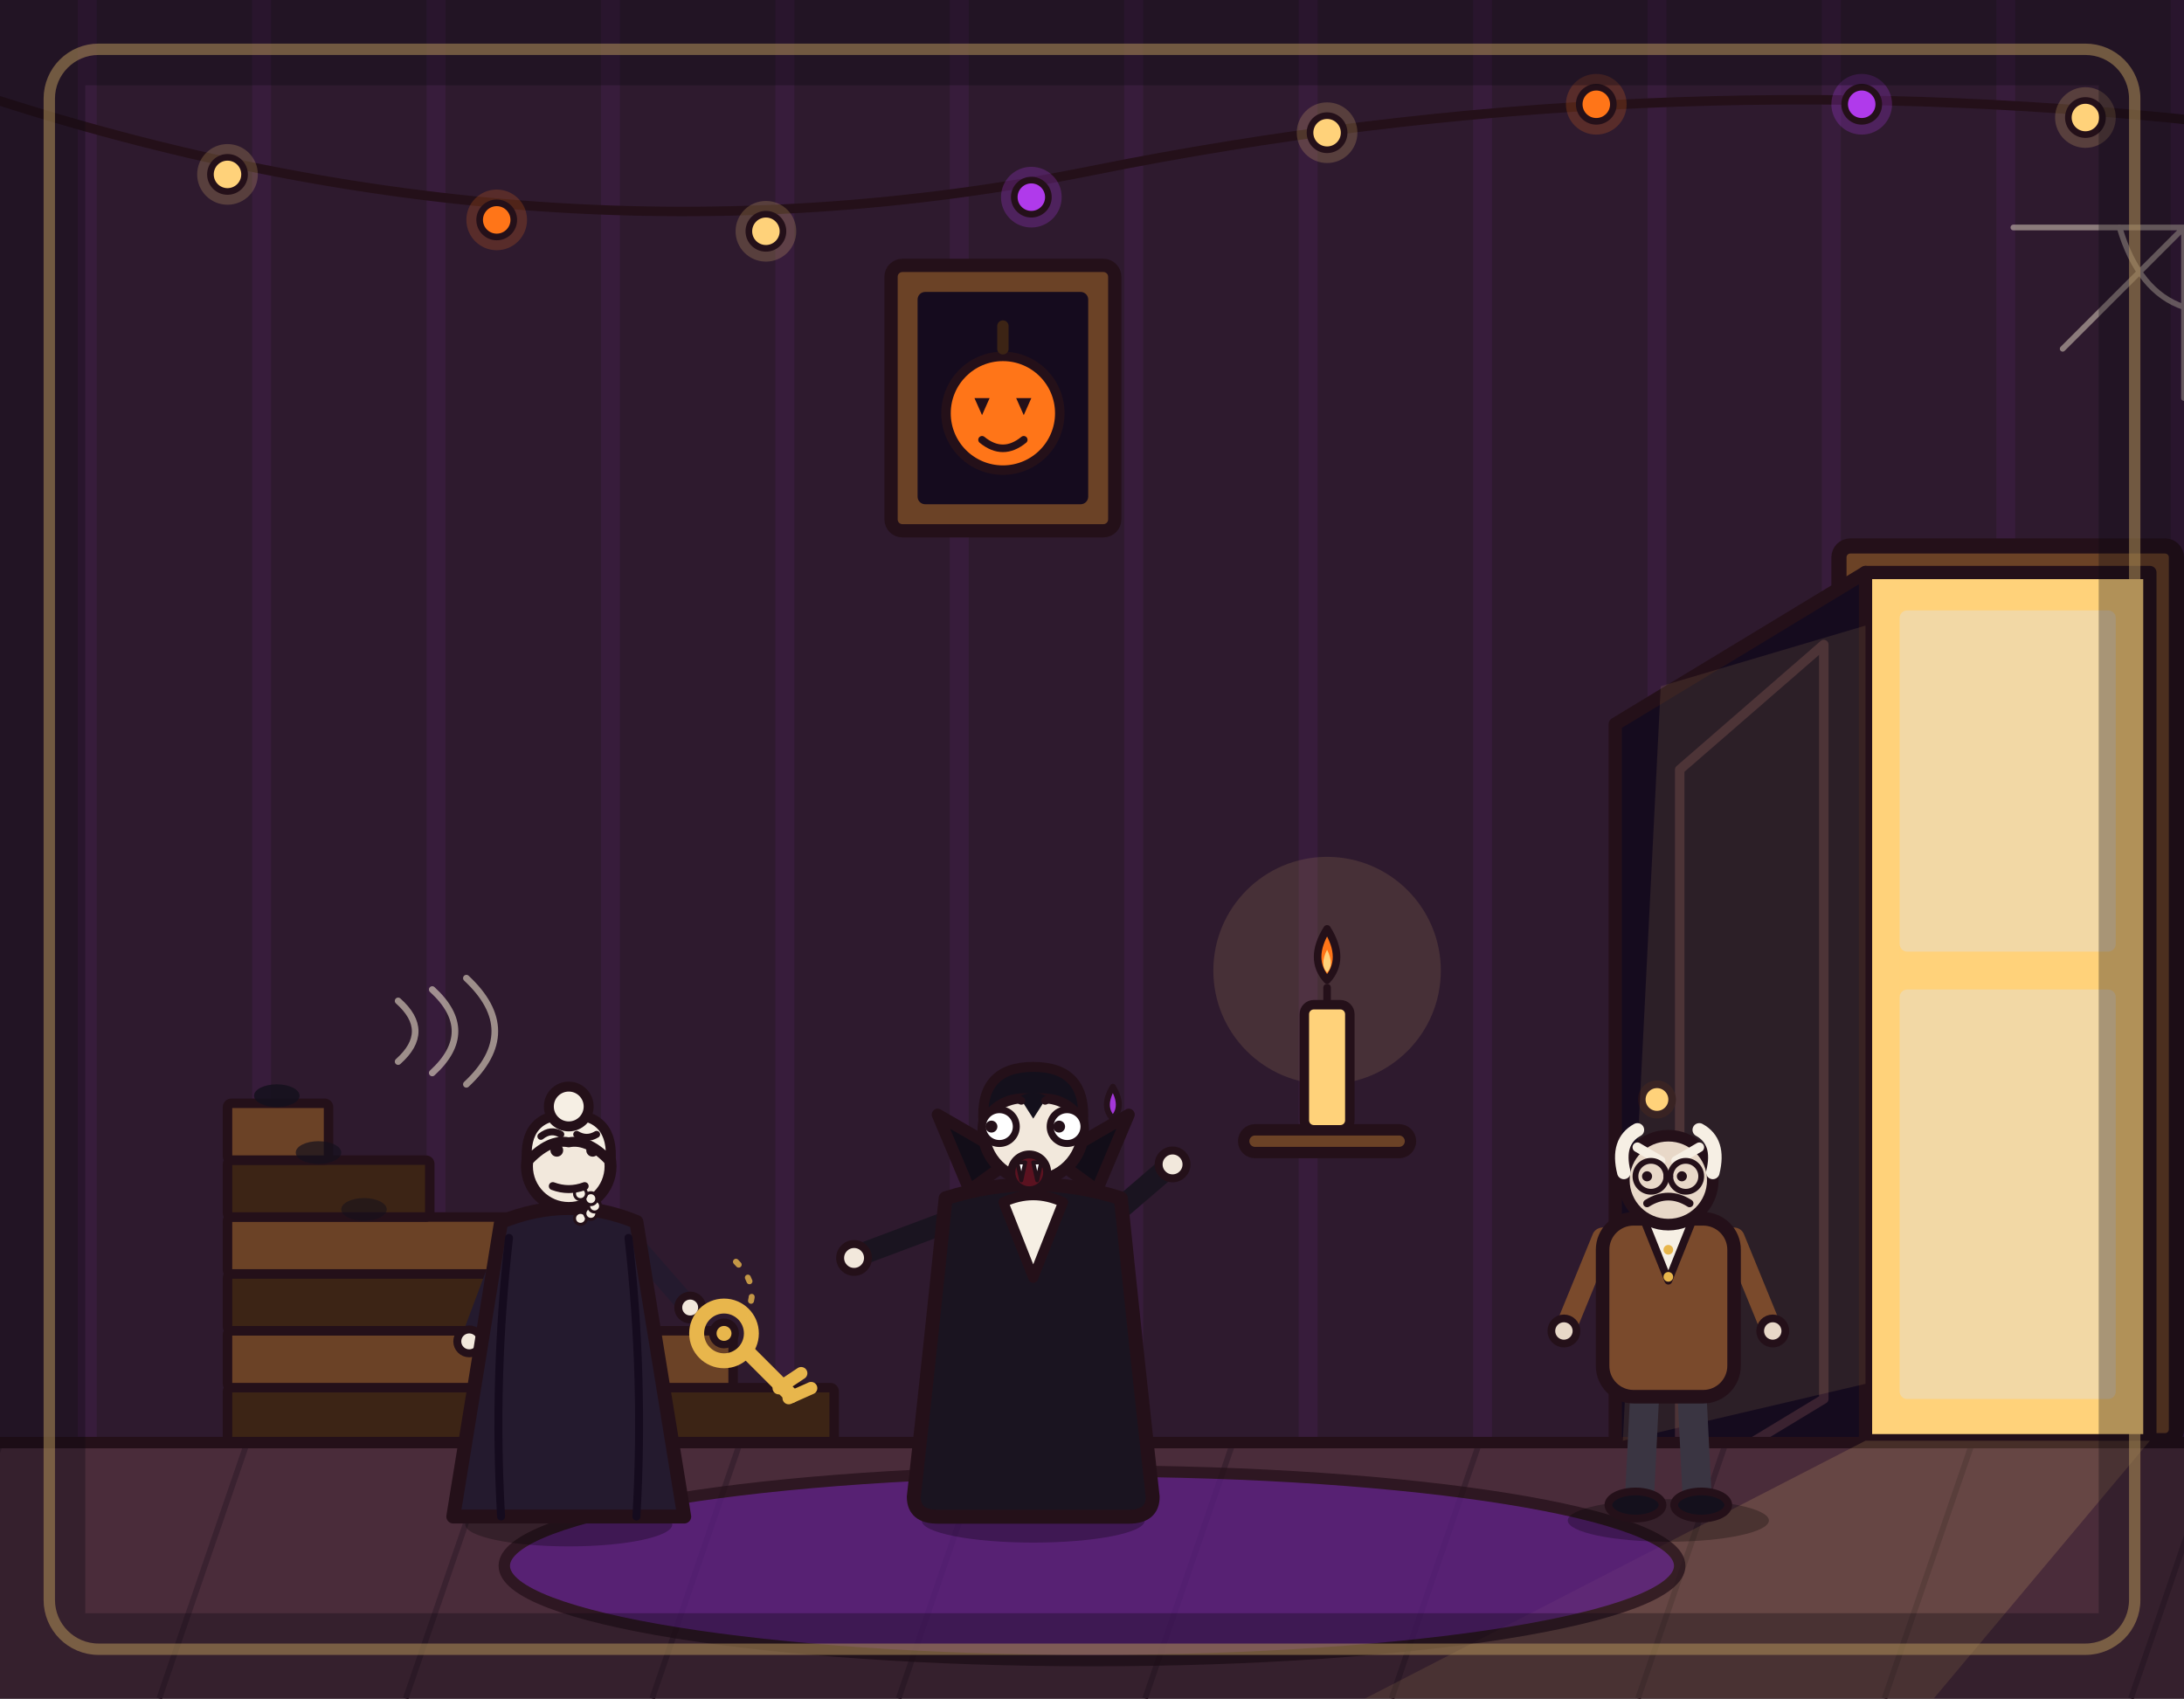
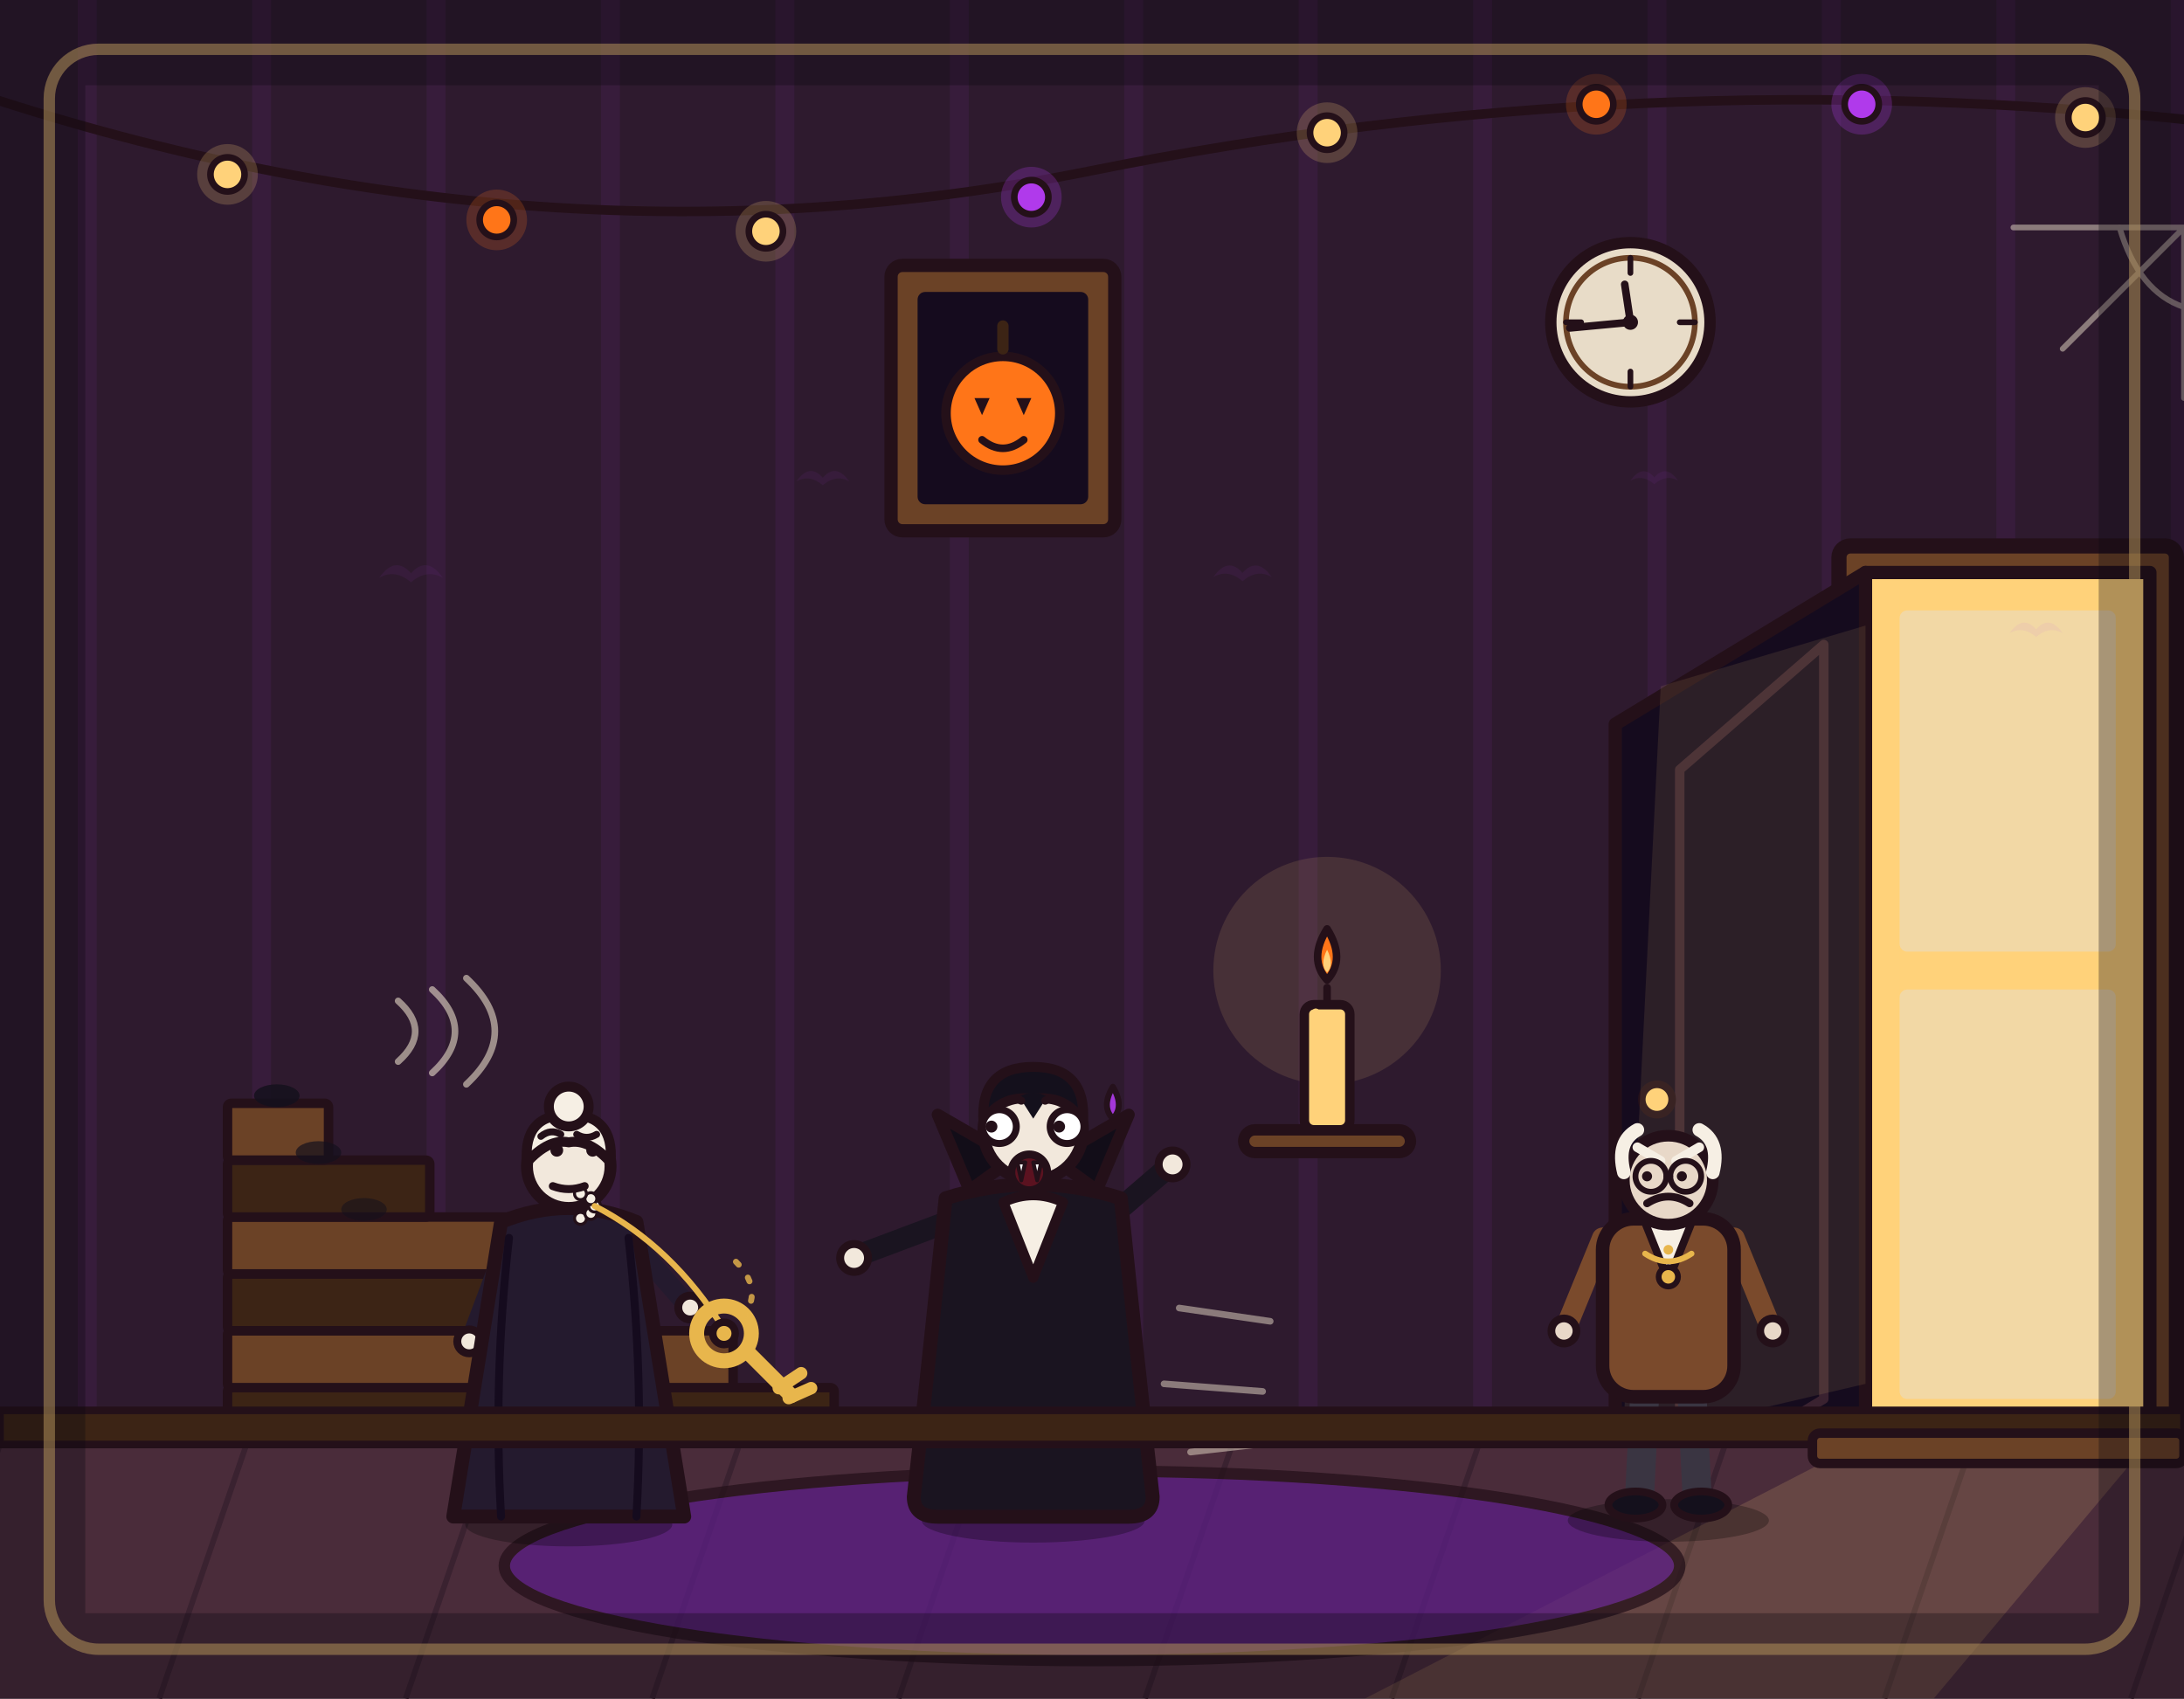
<svg xmlns="http://www.w3.org/2000/svg" viewBox="0 0 1152 896" width="1152" height="896">
  <rect x="0" y="0" width="1152" height="896" fill="#2e1a2e" />
  <path d="M46 0V762M138 0V762M230 0V762M322 0V762M414 0V762M506 0V762M598 0V762M690 0V762M782 0V762M874 0V762M966 0V762M1058 0V762M1150 0V762" stroke="#b03aeb" stroke-width="10" opacity=".07" fill="none" />
  <path d="M-10 50 Q288 148 576 90 Q864 32 1162 64" fill="none" stroke="#241019" stroke-width="5" stroke-linecap="round" />
  <circle cx="120" cy="92" r="16" fill="#ffd27a" opacity=".2" />
  <circle cx="120" cy="92" r="9" fill="#ffd27a" stroke="#241019" stroke-width="3.5" />
  <circle cx="262" cy="116" r="16" fill="#ff7518" opacity=".2" />
  <circle cx="262" cy="116" r="9" fill="#ff7518" stroke="#241019" stroke-width="3.5" />
  <circle cx="404" cy="122" r="16" fill="#ffd27a" opacity=".2" />
  <circle cx="404" cy="122" r="9" fill="#ffd27a" stroke="#241019" stroke-width="3.5" />
  <circle cx="544" cy="104" r="16" fill="#b03aeb" opacity=".25" />
  <circle cx="544" cy="104" r="9" fill="#b03aeb" stroke="#241019" stroke-width="3.5" />
  <circle cx="700" cy="70" r="16" fill="#ffd27a" opacity=".2" />
  <circle cx="700" cy="70" r="9" fill="#ffd27a" stroke="#241019" stroke-width="3.5" />
  <circle cx="842" cy="55" r="16" fill="#ff7518" opacity=".2" />
  <circle cx="842" cy="55" r="9" fill="#ff7518" stroke="#241019" stroke-width="3.5" />
  <circle cx="982" cy="55" r="16" fill="#b03aeb" opacity=".25" />
  <circle cx="982" cy="55" r="9" fill="#b03aeb" stroke="#241019" stroke-width="3.5" />
  <circle cx="1100" cy="62" r="16" fill="#ffd27a" opacity=".2" />
  <circle cx="1100" cy="62" r="9" fill="#ffd27a" stroke="#241019" stroke-width="3.5" />
  <g>
    <rect x="470" y="140" width="118" height="140" rx="6" fill="#6b4226" stroke="#241019" stroke-width="7" stroke-linejoin="round" />
    <rect x="484" y="154" width="90" height="112" rx="4" fill="#150b1e" />
    <circle cx="529" cy="218" r="30" fill="#ff7518" stroke="#241019" stroke-width="5" />
    <path d="M529 184 L529 172" stroke="#3c2415" stroke-width="6" stroke-linecap="round" />
    <path d="M514 210 L522 210 L518 219 Z" fill="#241019" />
    <path d="M536 210 L544 210 L540 219 Z" fill="#241019" />
    <path d="M518 232 Q529 241 540 232" fill="none" stroke="#241019" stroke-width="4" stroke-linecap="round" />
  </g>
  <circle cx="700" cy="512" r="60" fill="#ffd27a" opacity=".12" />
  <rect x="656" y="596" width="88" height="12" rx="6" fill="#6b4226" stroke="#241019" stroke-width="6" stroke-linejoin="round" />
  <rect x="688" y="530" width="24" height="66" rx="5" fill="#ffd27a" stroke="#241019" stroke-width="5" stroke-linejoin="round" />
+   <path d="M694 534 q4 12 0 20" fill="none" stroke="#ffd27a" stroke-width="4" stroke-linecap="round" />
  <line x1="700" y1="530" x2="700" y2="521" stroke="#241019" stroke-width="4" stroke-linecap="round" />
  <path d="M700 490 Q710 506 700 517 Q690 506 700 490 Z" fill="#ff7518" stroke="#241019" stroke-width="4" stroke-linejoin="round" />
  <path d="M700 501 Q704 509 700 513 Q696 509 700 501 Z" fill="#ffd27a" />
  <g>
    <rect x="120" y="732" width="320" height="30" rx="2" fill="#3c2415" stroke="#241019" stroke-width="5" stroke-linejoin="round" />
    <rect x="120" y="702" width="266.7" height="30" rx="2" fill="#6b4226" stroke="#241019" stroke-width="5" stroke-linejoin="round" />
    <rect x="120" y="672" width="213.3" height="30" rx="2" fill="#3c2415" stroke="#241019" stroke-width="5" stroke-linejoin="round" />
    <rect x="120" y="642" width="160" height="30" rx="2" fill="#6b4226" stroke="#241019" stroke-width="5" stroke-linejoin="round" />
    <rect x="120" y="612" width="106.7" height="30" rx="2" fill="#3c2415" stroke="#241019" stroke-width="5" stroke-linejoin="round" />
    <rect x="120" y="582" width="53.3" height="30" rx="2" fill="#6b4226" stroke="#241019" stroke-width="5" stroke-linejoin="round" />
    <ellipse cx="146" cy="578" rx="12" ry="6" fill="#14101c" opacity=".85" />
    <ellipse cx="168" cy="608" rx="12" ry="6" fill="#14101c" opacity=".7" />
    <ellipse cx="192" cy="638" rx="12" ry="6" fill="#14101c" opacity=".55" />
    <g fill="none" stroke="#e8dcc8" stroke-width="3.5" stroke-linecap="round" opacity=".6">
      <path d="M210 560 Q228 544 210 528" />
      <path d="M228 566 Q252 544 228 522" />
      <path d="M246 572 Q276 544 246 516" />
    </g>
  </g>
  <g>
    <rect x="970" y="288" width="178" height="472" rx="6" fill="#6b4226" stroke="#241019" stroke-width="8" stroke-linejoin="round" />
    <rect x="984" y="302" width="150" height="458" fill="#ffd27a" stroke="#241019" stroke-width="7" stroke-linejoin="round" />
    <rect x="1002" y="322" width="114" height="180" rx="4" fill="#e8dcc8" opacity=".55" />
    <rect x="1002" y="522" width="114" height="216" rx="4" fill="#e8dcc8" opacity=".55" />
    <polygon points="984,302 984,760 852,828 852,382" fill="#150b1e" stroke="#241019" stroke-width="7" stroke-linejoin="round" />
    <polygon points="962,340 962,738 886,784 886,406" fill="none" stroke="#3a2230" stroke-width="5" stroke-linejoin="round" />
    <circle cx="874" cy="580" r="8" fill="#ffd27a" stroke="#241019" stroke-width="4" />
  </g>
  <rect x="0" y="760" width="1152" height="136" fill="#4a2c3a" />
  <path d="M0 762 L-46 896M130 762 L84 896M260 762 L214 896M390 762 L344 896M520 762 L474 896M650 762 L604 896M780 762 L734 896M910 762 L864 896M1040 762 L994 896M1170 762 L1124 896" stroke="#3a2230" stroke-width="3" fill="none" />
  <line x1="0" y1="761" x2="1152" y2="761" stroke="#241019" stroke-width="6" stroke-linecap="round" />
  <polygon points="984,760 1134,760 1020,896 720,896" fill="#ffd27a" opacity=".16" />
  <polygon points="984,330 984,730 856,760 876,362" fill="#ffd27a" opacity=".1" />
  <ellipse cx="576" cy="826" rx="310" ry="50" fill="#5b1e86" stroke="#241019" stroke-width="6" stroke-linejoin="round" opacity=".75" />
  <g transform="translate(300 800) scale(1.05)">
    <ellipse cx="0" cy="4" rx="52" ry="11" fill="#000000" opacity=".28" />
    <path d="M-30 -140 L-48 -92" fill="none" stroke="#241a2e" stroke-width="10" stroke-linecap="round" />
    <circle cx="-50" cy="-88" r="6" fill="#f2e8dc" stroke="#241019" stroke-width="4" stroke-linejoin="round" />
    <path d="M30 -140 L58 -108" fill="none" stroke="#241a2e" stroke-width="10" stroke-linecap="round" />
    <circle cx="61" cy="-105" r="6" fill="#f2e8dc" stroke="#241019" stroke-width="4" stroke-linejoin="round" />
    <path d="M-34 -148 L-58 0 L58 0 L34 -148 Q0 -162 -34 -148 Z" fill="#241a2e" stroke="#241019" stroke-width="7" stroke-linejoin="round" />
    <path d="M-30 -140 Q-38 -70 -34 0" fill="none" stroke="#150b1e" stroke-width="4" stroke-linecap="round" />
    <path d="M30 -140 Q38 -70 34 0" fill="none" stroke="#150b1e" stroke-width="4" stroke-linecap="round" />
    <circle cx="0" cy="-176" r="21" fill="#f2e8dc" stroke="#241019" stroke-width="6" stroke-linejoin="round" />
    <path d="M-21 -178 Q-23 -202 0 -202 Q23 -202 21 -178 Q10 -190 0 -188 Q-10 -190 -21 -178 Z" fill="#f6efe4" stroke="#241019" stroke-width="5" stroke-linejoin="round" />
    <circle cx="0" cy="-206" r="10" fill="#f6efe4" stroke="#241019" stroke-width="5" stroke-linejoin="round" />
    <circle cx="5.9" cy="-149.8" r="3" fill="#f6efe4" stroke="#241019" stroke-width="1.5" stroke-linejoin="round" />
    <circle cx="11.1" cy="-152.3" r="3" fill="#f6efe4" stroke="#241019" stroke-width="1.5" stroke-linejoin="round" />
    <circle cx="13" cy="-156" r="3" fill="#f6efe4" stroke="#241019" stroke-width="1.5" stroke-linejoin="round" />
    <circle cx="11.1" cy="-159.7" r="3" fill="#f6efe4" stroke="#241019" stroke-width="1.5" stroke-linejoin="round" />
    <circle cx="5.9" cy="-162.2" r="3" fill="#f6efe4" stroke="#241019" stroke-width="1.5" stroke-linejoin="round" />
+     <path d="M13 -156 Q52 -136 78 -94" fill="none" stroke="#e8b64c" stroke-width="3" stroke-linecap="round" />
    <circle cx="-6" cy="-184" r="3.2" fill="#241019" />
    <circle cx="12" cy="-184" r="3.2" fill="#241019" />
    <path d="M-14 -191 Q-9 -195 -4 -192" fill="none" stroke="#241019" stroke-width="3.5" stroke-linecap="round" />
    <path d="M4 -192 Q9 -189 14 -192" fill="none" stroke="#241019" stroke-width="3.5" stroke-linecap="round" />
    <path d="M-8 -166 Q0 -163 8 -166" fill="none" stroke="#241019" stroke-width="4" stroke-linecap="round" />
    <g transform="translate(78 -92) scale(1.25)">
      <circle cx="0" cy="0" r="11" fill="none" stroke="#e8b64c" stroke-width="6" stroke-linejoin="round" />
      <circle cx="0" cy="0" r="4.5" fill="#e8b64c" stroke="#241019" stroke-width="3" stroke-linejoin="round" />
      <line x1="9" y1="7" x2="27" y2="25" stroke="#e8b64c" stroke-width="6" stroke-linecap="round" />
      <line x1="22" y1="22" x2="31" y2="16" stroke="#e8b64c" stroke-width="5" stroke-linecap="round" />
      <line x1="26" y1="26" x2="35" y2="22" stroke="#e8b64c" stroke-width="5" stroke-linecap="round" />
    </g>
    <path d="M84 -128 Q100 -112 84 -96" fill="none" stroke="#e8b64c" stroke-width="3" stroke-dasharray="2 8" stroke-linecap="round" opacity=".8" />
+   </g>
+   <g stroke="#e8dcc8" stroke-width="3.5" opacity=".5" fill="none" stroke-linecap="round">
+     <path d="M622 690 L670 697" />
+     <path d="M614 730 L666 734" />
+     <path d="M628 766 L672 761" />
  </g>
  <g transform="translate(545 798) scale(1.05)">
    <ellipse cx="0" cy="4" rx="56" ry="11" fill="#000000" opacity=".28" />
    <path d="M-14 -62 L-26 -6" fill="none" stroke="#241a2e" stroke-width="15" stroke-linecap="round" />
    <path d="M10 -62 L26 -8" fill="none" stroke="#241a2e" stroke-width="15" stroke-linecap="round" />
    <ellipse cx="-29" cy="-4" rx="15" ry="7" fill="#14101c" stroke="#241019" stroke-width="4" stroke-linejoin="round" />
    <ellipse cx="29" cy="-6" rx="15" ry="7" fill="#14101c" stroke="#241019" stroke-width="4" stroke-linejoin="round" />
    <path d="M-38 -148 L-86 -130" fill="none" stroke="#1a1420" stroke-width="11" stroke-linecap="round" />
    <circle cx="-90" cy="-128" r="7" fill="#f2e8dc" stroke="#241019" stroke-width="4" stroke-linejoin="round" />
    <path d="M38 -148 L66 -172" fill="none" stroke="#1a1420" stroke-width="11" stroke-linecap="round" />
    <circle cx="70" cy="-175" r="7" fill="#f2e8dc" stroke="#241019" stroke-width="4" stroke-linejoin="round" />
    <path d="M-44 -158 Q-52 -80 -60 -8 Q-60 2 -48 2 L48 2 Q60 2 60 -8 Q52 -80 44 -158 Q0 -172 -44 -158 Z" fill="#1a1420" stroke="#241019" stroke-width="7" stroke-linejoin="round" />
    <path d="M-32 -162 L-48 -200 L-10 -178 Z" fill="#120d18" stroke="#241019" stroke-width="6" stroke-linejoin="round" />
    <path d="M32 -162 L48 -200 L10 -178 Z" fill="#120d18" stroke="#241019" stroke-width="6" stroke-linejoin="round" />
    <path d="M-15 -156 L0 -118 L15 -156 Q0 -163 -15 -156 Z" fill="#f6efe4" stroke="#241019" stroke-width="5" stroke-linejoin="round" />
    <circle cx="0" cy="-192" r="25" fill="#f2e8dc" stroke="#241019" stroke-width="6" stroke-linejoin="round" />
    <path d="M-25 -196 Q-27 -224 0 -224 Q27 -224 25 -196 Q17 -210 0 -208 Q-17 -210 -25 -196 Z" fill="#14101c" stroke="#241019" stroke-width="5" stroke-linejoin="round" />
    <path d="M-7 -209 L0 -198 L7 -209 Q0 -213 -7 -209 Z" fill="#14101c" />
    <path d="M-17 -204 Q-11 -210 -6 -207" fill="none" stroke="#241019" stroke-width="4" stroke-linecap="round" />
    <path d="M6 -207 Q11 -210 17 -204" fill="none" stroke="#241019" stroke-width="4" stroke-linecap="round" />
    <circle cx="-17" cy="-194" r="8.5" fill="#ffffff" stroke="#241019" stroke-width="3.5" stroke-linejoin="round" />
    <circle cx="17" cy="-194" r="8.5" fill="#ffffff" stroke="#241019" stroke-width="3.5" stroke-linejoin="round" />
    <circle cx="-21" cy="-194" r="3" fill="#241019" />
    <circle cx="13" cy="-194" r="3" fill="#241019" />
    <ellipse cx="-2" cy="-171" rx="9" ry="9" fill="#5b1220" stroke="#241019" stroke-width="4" stroke-linejoin="round" />
    <path d="M-8 -176 L-4 -176 L-6 -167 Z" fill="#ffffff" stroke="#241019" stroke-width="2" stroke-linejoin="round" />
    <path d="M0 -176 L4 -176 L2 -167 Z" fill="#ffffff" stroke="#241019" stroke-width="2" stroke-linejoin="round" />
    <path d="M40 -214 Q46 -204 40 -198 Q34 -204 40 -214 Z" fill="#b03aeb" stroke="#241019" stroke-width="3" stroke-linejoin="round" opacity=".9" />
  </g>
  <g transform="translate(880 798) scale(1.02)">
    <ellipse cx="0" cy="4" rx="52" ry="11" fill="#000000" opacity=".28" />
    <path d="M-12 -66 L-15 -6" fill="none" stroke="#3a3542" stroke-width="15" stroke-linecap="round" />
    <path d="M12 -66 L15 -6" fill="none" stroke="#3a3542" stroke-width="15" stroke-linecap="round" />
    <ellipse cx="-17" cy="-4" rx="14" ry="7" fill="#14101c" stroke="#241019" stroke-width="4" stroke-linejoin="round" />
    <ellipse cx="17" cy="-4" rx="14" ry="7" fill="#14101c" stroke="#241019" stroke-width="4" stroke-linejoin="round" />
    <path d="M-34 -142 L-52 -98" fill="none" stroke="#7a4a2c" stroke-width="11" stroke-linecap="round" />
    <circle cx="-54" cy="-94" r="6.5" fill="#e8d8c8" stroke="#241019" stroke-width="4" stroke-linejoin="round" />
    <path d="M34 -142 L52 -98" fill="none" stroke="#7a4a2c" stroke-width="11" stroke-linecap="round" />
    <circle cx="54" cy="-94" r="6.5" fill="#e8d8c8" stroke="#241019" stroke-width="4" stroke-linejoin="round" />
    <rect x="-34" y="-152" width="68" height="92" rx="16" fill="#7a4a2c" stroke="#241019" stroke-width="7" stroke-linejoin="round" />
    <path d="M-12 -150 L0 -120 L12 -150 Z" fill="#f6efe4" stroke="#241019" stroke-width="4" stroke-linejoin="round" />
    <circle cx="0" cy="-136" r="2.5" fill="#e8b64c" />
    <circle cx="0" cy="-122" r="2.5" fill="#e8b64c" />
    <circle cx="0" cy="-172" r="23" fill="#e8d8c8" stroke="#241019" stroke-width="6" stroke-linejoin="round" />
    <path d="M-23 -176 Q-27 -192 -16 -198" fill="none" stroke="#f6efe4" stroke-width="7" stroke-linecap="round" />
    <path d="M23 -176 Q27 -192 16 -198" fill="none" stroke="#f6efe4" stroke-width="7" stroke-linecap="round" />
    <path d="M-16 -189 L-4 -182" fill="none" stroke="#f6efe4" stroke-width="5" stroke-linecap="round" />
    <path d="M16 -189 L4 -182" fill="none" stroke="#f6efe4" stroke-width="5" stroke-linecap="round" />
    <circle cx="-9" cy="-174" r="8" fill="none" stroke="#241019" stroke-width="3" stroke-linejoin="round" />
    <circle cx="9" cy="-174" r="8" fill="none" stroke="#241019" stroke-width="3" stroke-linejoin="round" />
    <line x1="-1" y1="-174" x2="1" y2="-174" stroke="#241019" stroke-width="3" stroke-linecap="round" />
    <circle cx="-11" cy="-174" r="2.6" fill="#241019" />
    <circle cx="7" cy="-174" r="2.6" fill="#241019" />
    <path d="M-11 -160 Q0 -167 11 -160" fill="none" stroke="#241019" stroke-width="4" stroke-linecap="round" />
+     <path d="M-12 -134 Q0 -126 12 -134" fill="none" stroke="#e8b64c" stroke-width="3" stroke-linecap="round" />
+     <circle cx="0" cy="-122" r="5" fill="#e8b64c" stroke="#241019" stroke-width="3" />
  </g>
  <g stroke="#e8dcc8" stroke-width="3" opacity=".5" fill="none" stroke-linecap="round">
    <path d="M1152 120 L1152 210 M1152 120 L1062 120 M1152 120 L1088 184" />
    <path d="M1118 120 Q1128 154 1152 162" />
  </g>
+   <rect x="0" y="744" width="1152" height="18" fill="#3c2415" stroke="#241019" stroke-width="4" />
+   <rect x="956" y="756" width="196" height="16" rx="4" fill="#6b4226" stroke="#241019" stroke-width="5" stroke-linejoin="round" />
+   <g fill="#b03aeb" opacity=".07">
+     <path transform="translate(200 300) scale(1.2)" d="M0 4 Q7 -6 14 2 Q21 -6 28 4 Q21 0 14 6 Q7 0 0 4 Z" />
+     <path transform="translate(420 250)" d="M0 4 Q7 -6 14 2 Q21 -6 28 4 Q21 0 14 6 Q7 0 0 4 Z" />
+     <path transform="translate(640 300) scale(1.1)" d="M0 4 Q7 -6 14 2 Q21 -6 28 4 Q21 0 14 6 Q7 0 0 4 Z" />
+     <path transform="translate(860 250) scale(.9)" d="M0 4 Q7 -6 14 2 Q21 -6 28 4 Q21 0 14 6 Q7 0 0 4 Z" />
+     <path transform="translate(1060 330)" d="M0 4 Q7 -6 14 2 Q21 -6 28 4 Q21 0 14 6 Q7 0 0 4 Z" />
+   </g>
+   <g>
+     <circle cx="860" cy="170" r="42" fill="#e8dcc8" stroke="#241019" stroke-width="6" />
+     <circle cx="860" cy="170" r="34" fill="none" stroke="#6b4226" stroke-width="3" />
+     <line x1="860" y1="136" x2="860" y2="144" stroke="#241019" stroke-width="3" stroke-linecap="round" />
+     <line x1="860" y1="196" x2="860" y2="204" stroke="#241019" stroke-width="3" stroke-linecap="round" />
+     <line x1="826" y1="170" x2="834" y2="170" stroke="#241019" stroke-width="3" stroke-linecap="round" />
+     <line x1="886" y1="170" x2="894" y2="170" stroke="#241019" stroke-width="3" stroke-linecap="round" />
+     <line x1="860" y1="170" x2="857" y2="150" stroke="#241019" stroke-width="4" stroke-linecap="round" />
+     <line x1="860" y1="170" x2="828" y2="173" stroke="#241019" stroke-width="4" stroke-linecap="round" />
+     <circle cx="860" cy="170" r="4" fill="#241019" />
+   </g>
  <rect x="26" y="26" width="1100" height="844" rx="26" fill="none" stroke="#ffd27a" stroke-width="6" opacity=".55" />
  <rect x="0" y="0" width="1152" height="896" fill="none" stroke="#0b0710" stroke-width="90" opacity=".32" />
</svg>
